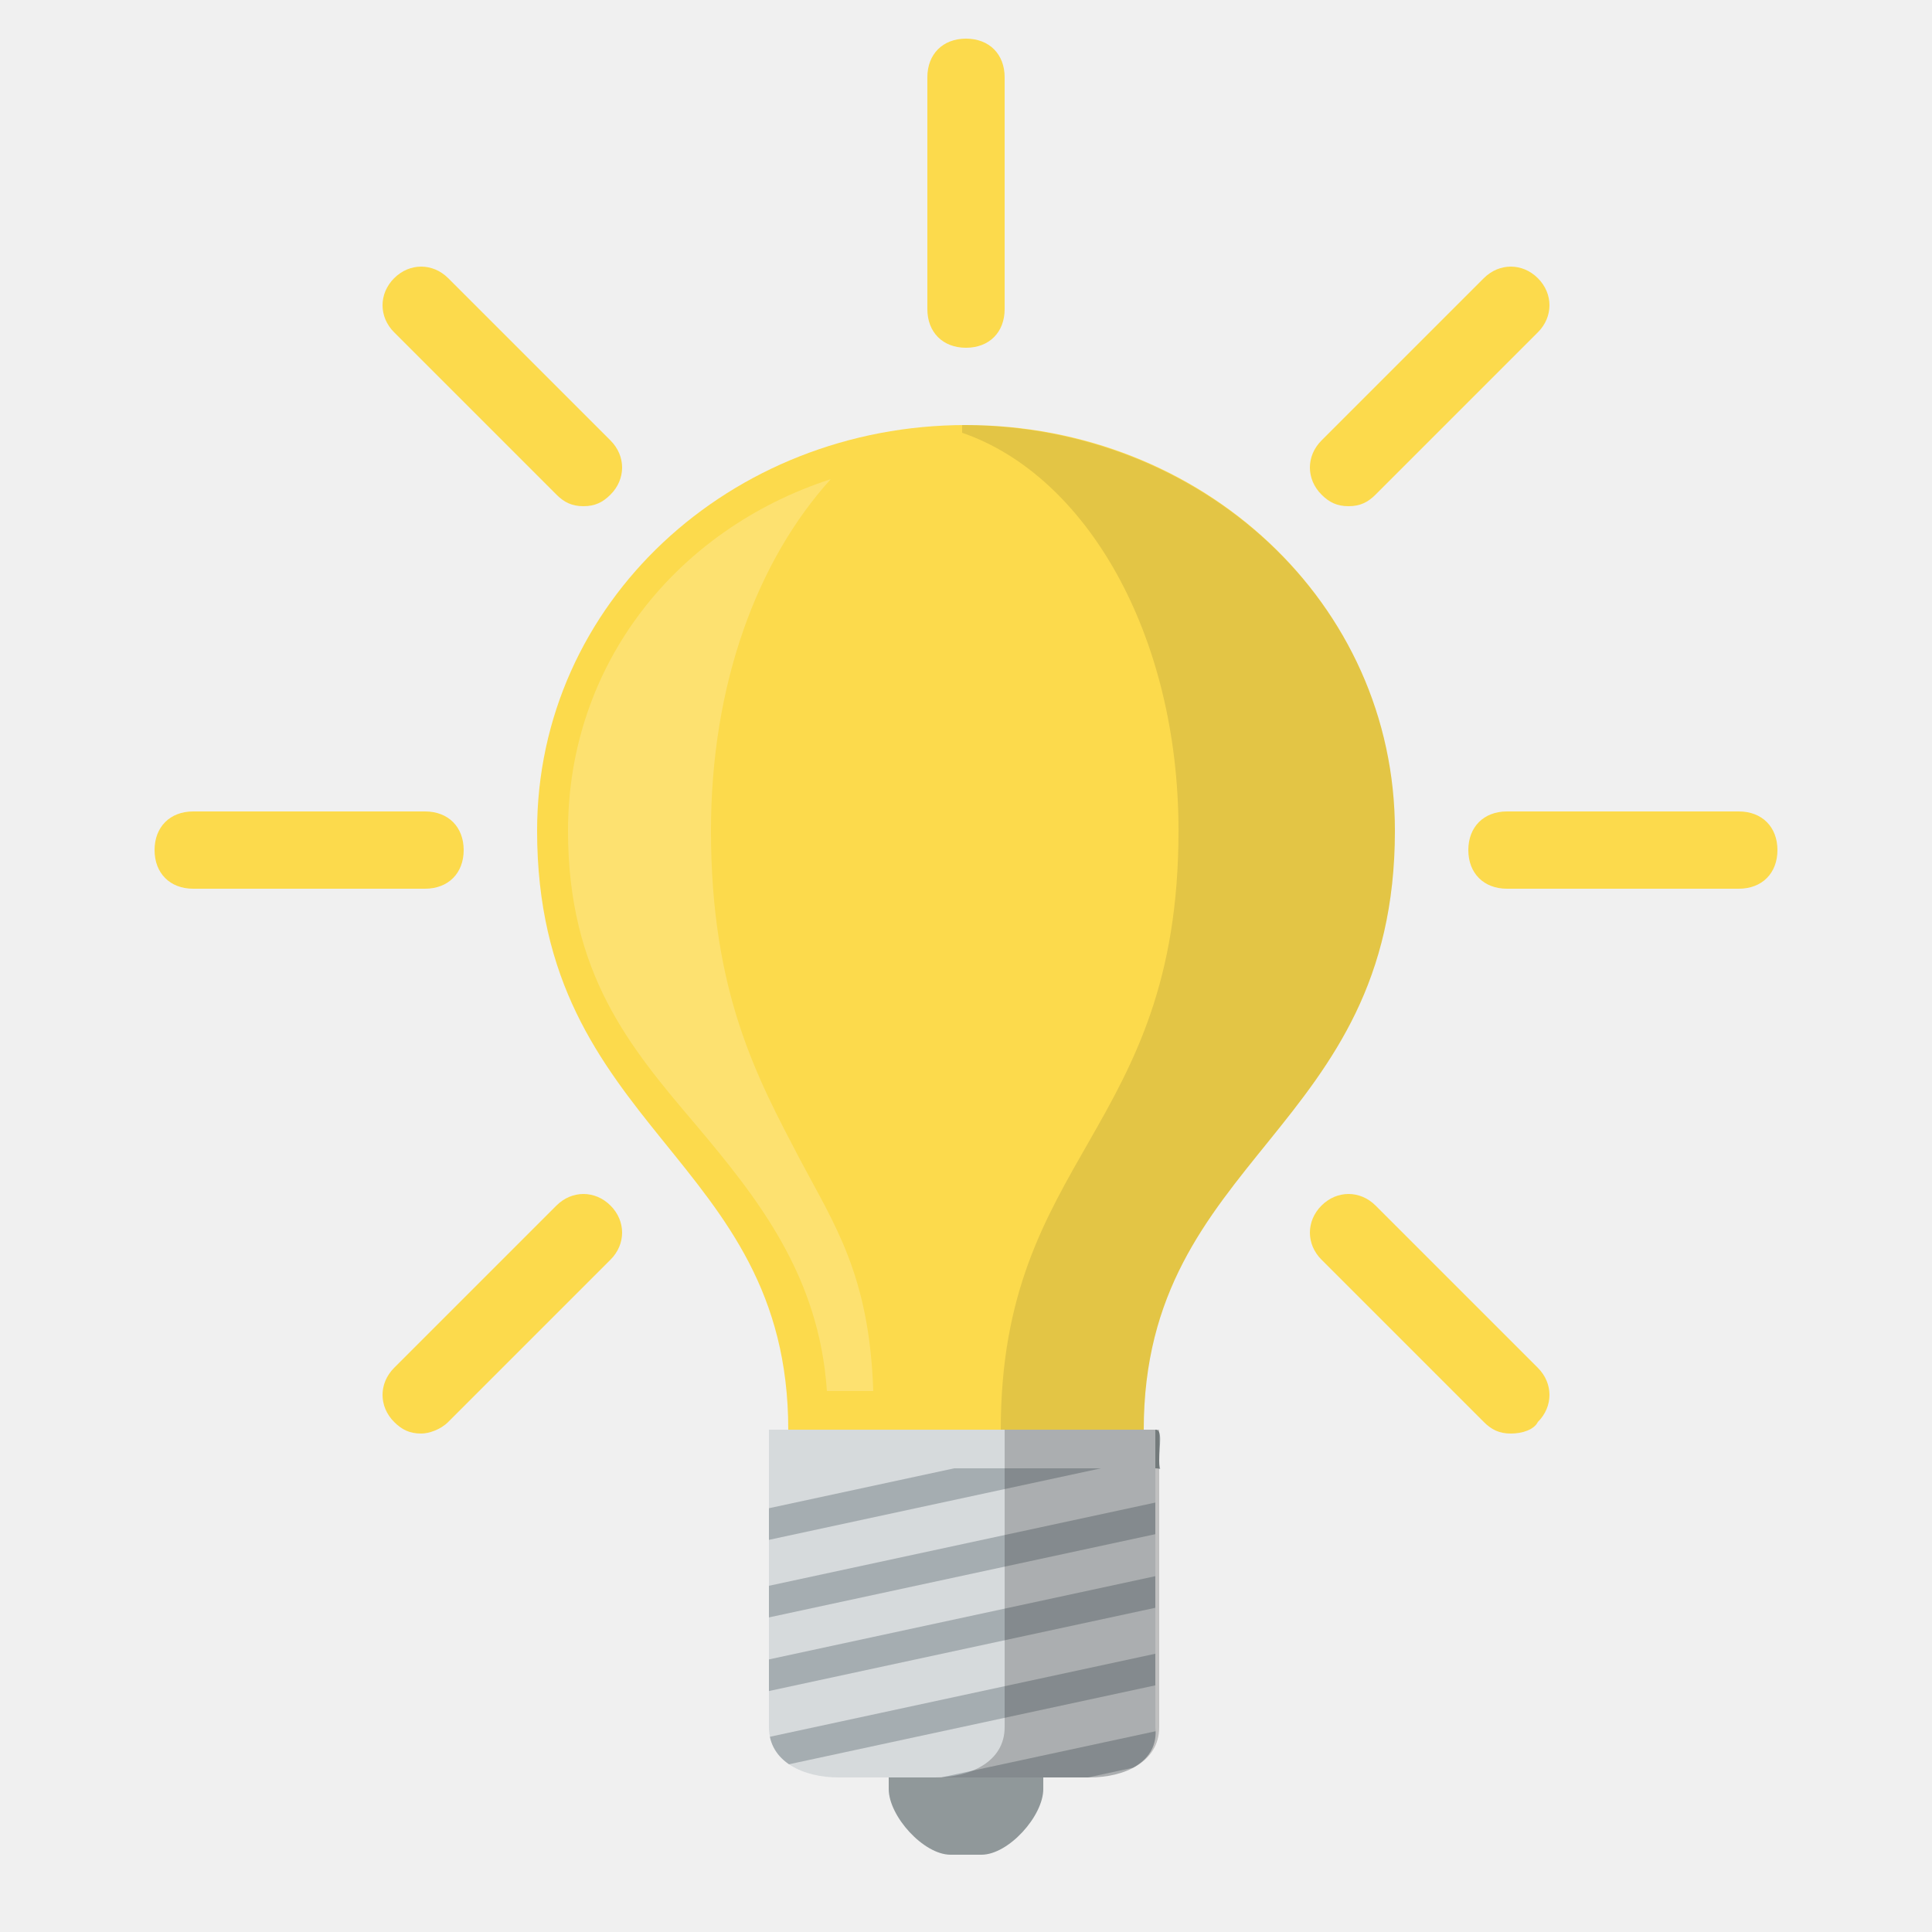
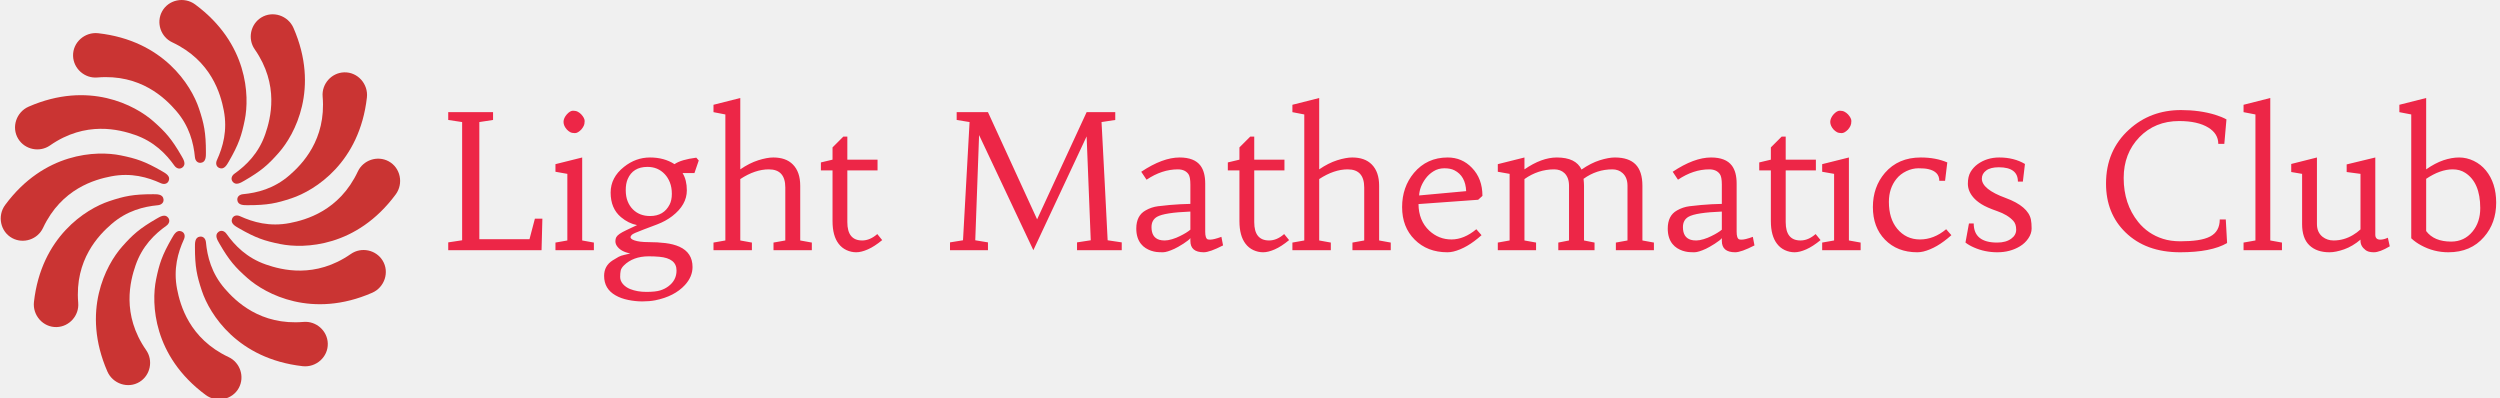
- <svg xmlns="http://www.w3.org/2000/svg" xmlns:xlink="http://www.w3.org/1999/xlink" enable-background="new 0 0 50 50" height="50px" id="Layer_1" version="1.1" viewBox="0 0 50 50" width="50px" xml:space="preserve">
-   <g>
-     <g>
-       <path d="M25,11c-6.1,0-11.1,4.6-11.1,10.5c0,7.8,6.5,8.4,6.5,15.5H25V11z" fill="#FCDA4C" />
-     </g>
-   </g>
-   <g>
-     <g>
-       <path d="M25,11c6.1,0,11.1,4.6,11.1,10.5c0,7.8-6.5,8.4-6.5,15.5H25V11z" fill="#FCDA4C" />
-     </g>
-   </g>
-   <g opacity="0.1">
-     <g>
-       <path d="M36.1,21.5c0,7.8-6.5,8.4-6.5,15.5h-3.7c0-7.1,4.6-7.7,4.6-15.5c0-5.1-2.4-9.2-5.6-10.3V11C31.1,11,36.1,15.6,36.1,21.5z" />
-     </g>
-   </g>
-   <g opacity="0.2">
-     <g>
-       <path d="M21.4,36c-0.2-3-1.8-5-3.4-6.9c-1.7-2-3.3-3.9-3.3-7.6c0-4.3,2.8-7.8,6.8-9.1c-1.9,2.1-3.1,5.3-3.1,9.1    c0,4.2,1.2,6.4,2.3,8.5c0.9,1.7,1.8,3,1.9,6H21.4z" fill="#FFFFFF" />
-     </g>
-   </g>
-   <g>
-     <g>
-       <path d="M29.9,38h-9.7c-0.2,0-0.1,0.1-0.1-0.2v0c0-0.3-0.1-0.8,0.1-0.8h9.7c0.2,0,0.1,0.4,0.1,0.8v0    C30,38.1,30.1,38,29.9,38z" fill="#90989A" />
-     </g>
-   </g>
-   <g>
-     <g>
-       <path d="M25.4,48h-0.8c-0.7,0-1.6-1-1.6-1.7V46h4v0.3C27,47,26.1,48,25.4,48z" fill="#90989A" />
-     </g>
-   </g>
-   <g>
-     <g>
-       <path d="M28.2,46h-6.5c-0.9,0-1.8-0.4-1.8-1.3V37h10v7.7C30,45.6,29.1,46,28.2,46z" fill="#D6DADC" />
-     </g>
-   </g>
-   <g opacity="0.4">
-     <defs>
-       <path d="M28.2,46h-6.5c-0.9,0-1.8-0.4-1.8-1.3V38h10v6.7C30,45.6,29.1,46,28.2,46z" id="SVGID_1_" opacity="0.4" />
-     </defs>
-     <clipPath id="SVGID_2_">
-       <use overflow="visible" xlink:href="#SVGID_1_" />
-     </clipPath>
-     <g clip-path="url(#SVGID_2_)">
-       <g>
-         <g>
-           <rect fill="#5D6A70" height="0.8" transform="matrix(-0.9776 0.2106 -0.2106 -0.9776 45.1962 103.0798)" width="38.6" x="-2.2" y="53.5" />
-         </g>
+ <svg xmlns="http://www.w3.org/2000/svg" version="1.1" width="2000" height="318" viewBox="0 0 2000 318">
+   <g transform="matrix(1,0,0,1,-1.212121,0.7657248)">
+     <svg viewBox="0 0 396 63" data-background-color="#ffffff" preserveAspectRatio="xMidYMid meet" height="318" width="2000">
+       <g id="tight-bounds" transform="matrix(1,0,0,1,0.24,-0.1517002)">
+         <svg viewBox="0 0 395.52 63.303" height="63.303" width="395.52">
+           <g>
+             <svg viewBox="0 0 481.927 77.133" height="63.303" width="395.52">
+               <g transform="matrix(1,0,0,1,86.40709,18.92478)">
+                 <svg viewBox="0 0 395.52 39.283" height="39.283" width="395.52">
+                   <g id="textblocktransform">
+                     <svg viewBox="0 0 395.52 39.283" height="39.283" width="395.52" id="textblock">
+                       <g>
+                         <svg viewBox="0 0 395.52 39.283" height="39.283" width="395.52">
+                           <g transform="matrix(1,0,0,1,0,0)">
+                             <svg width="395.52" viewBox="1.76 -40.6 546.38 54.27" height="39.283" data-palette-color="#ed2647">
+                               <path d="M1.76-36.82L13.72-36.82 13.72-34.74 10.06-34.18 10.06-2.93 23.44-2.93 24.88-8.4 26.88-8.4 26.66 0 1.76 0 1.76-2.08 5.47-2.64 5.47-34.18 1.76-34.74 1.76-36.82ZM37.5-24.73L37.5-2.59 40.62-2.03 40.62 0 30.37 0 30.37-2.03 33.54-2.59 33.54-20.36 30.37-20.92 30.37-22.95 37.5-24.73ZM33.41-32.19Q33.01-32.62 32.76-33.15 32.52-33.69 32.52-34.22 32.52-34.74 32.76-35.27 33.01-35.79 33.4-36.23L33.4-36.23Q34.3-37.21 35.04-37.21 35.79-37.21 36.31-36.94 36.84-36.67 37.25-36.23L37.25-36.23Q38.16-35.23 38.16-34.46 38.16-33.69 37.9-33.15 37.64-32.62 37.25-32.18L37.25-32.18Q36.33-31.23 35.56-31.23 34.79-31.23 34.3-31.49 33.81-31.76 33.41-32.19ZM67.45-20.58L64.28-20.58Q65.42-18.73 65.42-15.97L65.42-15.97Q65.42-12.08 61.52-9.08L61.52-9.08Q59.81-7.76 57.51-6.88L57.51-6.88 53.78-5.47Q51.09-4.47 50.74-4.09 50.39-3.71 50.39-3.48 50.39-3.25 50.63-3.03 50.87-2.81 51.44-2.61L51.44-2.61Q52.78-2.15 55.2-2.15 57.61-2.15 59.71-1.89 61.81-1.64 63.42-0.93L63.42-0.93Q66.94 0.66 66.94 4.49L66.94 4.49Q66.94 7.08 64.91 9.3L64.91 9.3Q62.1 12.35 56.95 13.38L56.95 13.38Q55.41 13.67 53.56 13.67 51.7 13.67 49.78 13.28 47.85 12.89 46.41 12.06L46.41 12.06Q43.35 10.33 43.35 6.86L43.35 6.86Q43.35 4.17 45.62 2.73L45.62 2.73 47.21 1.78Q47.87 1.44 48.69 1.27 49.51 1.1 50.34 0.88L50.34 0.88Q47.7 0.37 46.7-1.22L46.7-1.22Q46.36-1.78 46.36-2.4 46.36-3.03 46.6-3.47 46.85-3.91 47.48-4.35 48.12-4.79 49.24-5.32L49.24-5.32 52.14-6.69Q49.85-7.13 47.85-8.81L47.85-8.81Q45.09-11.13 45.09-15.36L45.09-15.36Q45.09-19.41 48.65-22.22L48.65-22.22Q51.8-24.73 55.59-24.73 59.37-24.73 62.13-22.95L62.13-22.95Q63.89-24.17 67.94-24.68L67.94-24.68 68.6-23.93 67.45-20.58ZM47.77 5.46Q47.63 6.13 47.63 7.15 47.63 8.18 48.38 9.05 49.14 9.91 50.31 10.38L50.31 10.38Q52.22 11.13 54.62 11.13 57.03 11.13 58.3 10.74 59.57 10.35 60.52 9.62L60.52 9.62Q62.67 8.01 62.67 5.42L62.67 5.42Q62.67 2.17 58.08 1.76L58.08 1.76Q56.73 1.64 55.27 1.64L55.27 1.64Q51.07 1.64 48.6 4.1L48.6 4.1Q47.92 4.79 47.77 5.46ZM49.63-18.95L49.63-18.95Q49.12-17.75 49.12-16.03 49.12-14.31 49.63-13.04 50.14-11.77 51.02-10.89L51.02-10.89Q52.8-9.11 55.61-9.11L55.61-9.11Q59.27-9.11 60.83-12.18L60.83-12.18Q61.42-13.33 61.42-15.03 61.42-16.72 60.91-18.04 60.4-19.36 59.52-20.29L59.52-20.29Q57.69-22.22 54.93-22.22L54.93-22.22Q51.02-22.22 49.63-18.95ZM87.3-21.56L87.3-21.56Q83.61-21.56 79.68-18.97L79.68-18.97 79.68-2.59 82.78-2.03 82.78 0 72.53 0 72.53-2.03 75.7-2.59 75.7-36.21 72.53-36.82 72.53-38.79 79.68-40.6 79.68-21.56Q82.12-23.24 84.48-23.99 86.83-24.73 88.49-24.73 90.15-24.73 91.47-24.27 92.79-23.8 93.72-22.85L93.72-22.85Q95.67-20.87 95.67-17.19L95.67-17.19 95.67-2.59 98.77-2.03 98.77 0 88.54 0 88.54-2.03 91.69-2.59 91.69-16.72Q91.69-21.56 87.3-21.56ZM108.24-21.29L108.24-7.47Q108.24-2.59 112.2-2.59L112.2-2.59Q114.27-2.59 116.23-4.3L116.23-4.3 117.54-2.69Q115.47-0.98 113.71-0.21 111.95 0.56 110.61 0.56 109.27 0.56 108.01-0.02 106.75-0.61 105.92-1.71L105.92-1.71Q104.29-3.83 104.29-7.74L104.29-7.74 104.29-21.29 101.19-21.29 101.19-23.41 104.29-24.15 104.29-27.42 107.17-30.3 108.24-30.3 108.24-24.15 116.3-24.15 116.3-21.29 108.24-21.29ZM157.87 0L143.39-30.71Q143.39-30.71 142.37-2.64L142.37-2.64 145.76-2.08 145.76 0 135.63 0 135.63-2.08 139.1-2.64 140.85-34.18 137.41-34.74 137.41-36.82 145.76-36.82 158.87-8.23 172.08-36.82 179.72-36.82 179.72-34.74 176.06-34.18Q176.45-26.22 176.89-18.33 177.33-10.45 177.69-2.64L177.69-2.64 181.45-2.08 181.45 0 169.52 0 169.52-2.08 173.18-2.64 172.08-30.35 157.87 0ZM208.04-3.56L208.48-1.27Q204.91 0.56 203.33 0.56L203.33 0.56Q199.76 0.56 199.76-2.47L199.76-2.47 199.76-3.22Q199.42-2.71 197.9-1.73 196.37-0.76 195.51-0.37L195.51-0.37Q193.49 0.56 192.44 0.56 191.39 0.56 190.71 0.48 190.02 0.39 189.29 0.15 188.56-0.1 187.85-0.54 187.14-0.98 186.58-1.68L186.58-1.68Q185.33-3.25 185.33-5.76L185.33-5.76Q185.33-9.23 187.8-10.6L187.8-10.6Q189.36-11.5 191.11-11.72 192.85-11.94 194.29-12.06L194.29-12.06Q197.03-12.3 199.76-12.35L199.76-12.35 199.76-17.48Q199.76-19.6 199.23-20.31L199.23-20.31Q198.32-21.56 196.42-21.56L196.42-21.56Q192.17-21.56 188.07-18.8L188.07-18.8 186.65-20.92Q192.37-24.73 196.88-24.73L196.88-24.73Q200.81-24.73 202.45-22.56L202.45-22.56Q203.72-20.87 203.72-17.77L203.72-17.77 203.72-4.93Q203.72-3.13 204.4-2.88L204.4-2.88Q204.65-2.81 205.04-2.81L205.04-2.81Q206.01-2.81 208.04-3.56L208.04-3.56ZM199.76-5.47L199.76-10.3Q192.83-10.03 190.88-8.91L190.88-8.91Q189.39-8.06 189.39-6.15L189.39-6.15Q189.39-3.39 191.51-2.76L191.51-2.76Q192.1-2.59 192.94-2.59 193.78-2.59 194.9-2.93 196.03-3.27 196.98-3.76L196.98-3.76Q198.79-4.64 199.76-5.47L199.76-5.47ZM216.8-21.29L216.8-7.47Q216.8-2.59 220.76-2.59L220.76-2.59Q222.83-2.59 224.78-4.3L224.78-4.3 226.1-2.69Q224.03-0.98 222.27-0.21 220.51 0.56 219.17 0.56 217.83 0.56 216.57-0.02 215.31-0.61 214.48-1.71L214.48-1.71Q212.85-3.83 212.85-7.74L212.85-7.74 212.85-21.29 209.75-21.29 209.75-23.41 212.85-24.15 212.85-27.42 215.73-30.3 216.8-30.3 216.8-24.15 224.86-24.15 224.86-21.29 216.8-21.29ZM241.75-21.56L241.75-21.56Q238.06-21.56 234.13-18.97L234.13-18.97 234.13-2.59 237.23-2.03 237.23 0 226.98 0 226.98-2.03 230.15-2.59 230.15-36.21 226.98-36.82 226.98-38.79 234.13-40.6 234.13-21.56Q236.57-23.24 238.93-23.99 241.29-24.73 242.95-24.73 244.61-24.73 245.92-24.27 247.24-23.8 248.17-22.85L248.17-22.85Q250.12-20.87 250.12-17.19L250.12-17.19 250.12-2.59 253.22-2.03 253.22 0 243 0 243-2.03 246.14-2.59 246.14-16.72Q246.14-21.56 241.75-21.56ZM276.05-5.59L276.05-5.59 277.44-4Q273.56-0.51 269.92 0.37L269.92 0.37Q269.12 0.56 268.33 0.56L268.33 0.56Q262.96 0.56 259.59-2.83L259.59-2.83Q256.25-6.15 256.25-11.5L256.25-11.5Q256.25-16.82 259.4-20.61L259.4-20.61Q262.87-24.73 268.41-24.73L268.41-24.73Q272.24-24.73 274.88-21.97L274.88-21.97Q277.68-19.09 277.68-14.48L277.68-14.48 276.54-13.45 260.62-12.3Q260.67-7.86 263.5-5.2L263.5-5.2Q266.04-2.86 269.41-2.86 272.78-2.86 276.05-5.59ZM260.79-14.6L260.79-14.6 273.34-15.75Q273.17-19.8 270.21-21.31L270.21-21.31Q269.16-21.85 267.53-21.85 265.89-21.85 264.61-21.04 263.33-20.24 262.5-19.09L262.5-19.09Q260.91-16.92 260.79-14.6ZM296.82-21.56L296.82-21.56Q292.55-21.56 288.89-18.97L288.89-18.97 288.89-2.59 291.99-2.03 291.99 0 281.78 0 281.78-2.03 284.93-2.59 284.93-20.36 281.78-20.92 281.78-22.95 288.89-24.73 288.89-21.56Q293.48-24.73 297.53-24.73L297.53-24.73Q302.61-24.73 304.12-21.51L304.12-21.51Q306.61-23.24 308.98-23.99 311.35-24.73 313.01-24.73L313.01-24.73Q316.72-24.73 318.54-22.88 320.36-21.02 320.36-17.19L320.36-17.19 320.36-2.59 323.43-2.03 323.43 0 313.28 0 313.28-2.03 316.38-2.59 316.38-17.19Q316.38-19.38 315.08-20.56L315.08-20.56Q313.99-21.56 312.35-21.56L312.35-21.56Q308.15-21.56 304.66-19.04L304.66-19.04Q304.78-17.82 304.78-17.19L304.78-17.19 304.78-2.59 307.59-2.03 307.59 0 297.92 0 297.92-2.03 300.78-2.59 300.78-17.19Q300.78-19.38 299.56-20.56L299.56-20.56Q298.51-21.56 296.82-21.56ZM349.82-3.56L350.26-1.27Q346.7 0.56 345.11 0.56L345.11 0.56Q341.55 0.56 341.55-2.47L341.55-2.47 341.55-3.22Q341.21-2.71 339.68-1.73 338.15-0.76 337.3-0.37L337.3-0.37Q335.27 0.56 334.22 0.56 333.17 0.56 332.49 0.48 331.81 0.39 331.07 0.15 330.34-0.1 329.63-0.54 328.93-0.98 328.36-1.68L328.36-1.68Q327.12-3.25 327.12-5.76L327.12-5.76Q327.12-9.23 329.58-10.6L329.58-10.6Q331.15-11.5 332.89-11.72 334.64-11.94 336.08-12.06L336.08-12.06Q338.81-12.3 341.55-12.35L341.55-12.35 341.55-17.48Q341.55-19.6 341.01-20.31L341.01-20.31Q340.11-21.56 338.2-21.56L338.2-21.56Q333.95-21.56 329.85-18.8L329.85-18.8 328.44-20.92Q334.15-24.73 338.67-24.73L338.67-24.73Q342.6-24.73 344.23-22.56L344.23-22.56Q345.5-20.87 345.5-17.77L345.5-17.77 345.5-4.93Q345.5-3.13 346.19-2.88L346.19-2.88Q346.43-2.81 346.82-2.81L346.82-2.81Q347.8-2.81 349.82-3.56L349.82-3.56ZM341.55-5.47L341.55-10.3Q334.61-10.03 332.66-8.91L332.66-8.91Q331.17-8.06 331.17-6.15L331.17-6.15Q331.17-3.39 333.3-2.76L333.3-2.76Q333.88-2.59 334.72-2.59 335.57-2.59 336.69-2.93 337.81-3.27 338.76-3.76L338.76-3.76Q340.57-4.64 341.55-5.47L341.55-5.47ZM358.59-21.29L358.59-7.47Q358.59-2.59 362.54-2.59L362.54-2.59Q364.62-2.59 366.57-4.3L366.57-4.3 367.89-2.69Q365.81-0.98 364.05-0.21 362.3 0.56 360.95 0.56 359.61 0.56 358.35-0.02 357.1-0.61 356.27-1.71L356.27-1.71Q354.63-3.83 354.63-7.74L354.63-7.74 354.63-21.29 351.53-21.29 351.53-23.41 354.63-24.15 354.63-27.42 357.51-30.3 358.59-30.3 358.59-24.15 366.64-24.15 366.64-21.29 358.59-21.29ZM375.45-24.73L375.45-2.59 378.58-2.03 378.58 0 368.32 0 368.32-2.03 371.5-2.59 371.5-20.36 368.32-20.92 368.32-22.95 375.45-24.73ZM371.36-32.19Q370.96-32.62 370.72-33.15 370.47-33.69 370.47-34.22 370.47-34.74 370.72-35.27 370.96-35.79 371.35-36.23L371.35-36.23Q372.26-37.21 373-37.21 373.74-37.21 374.27-36.94 374.79-36.67 375.21-36.23L375.21-36.23Q376.11-35.23 376.11-34.46 376.11-33.69 375.86-33.15 375.6-32.62 375.21-32.18L375.21-32.18Q374.28-31.23 373.51-31.23 372.74-31.23 372.26-31.49 371.77-31.76 371.36-32.19ZM401.4-5.59L401.4-5.59 402.79-4Q398.91-0.51 395.28 0.37L395.28 0.37Q394.47 0.56 393.69 0.56L393.69 0.56Q388.34 0.56 385.05-2.83L385.05-2.83Q381.85-6.13 381.85-11.5L381.85-11.5Q381.85-16.87 385.05-20.61L385.05-20.61Q388.61-24.73 394.62-24.73L394.62-24.73Q398.62-24.73 401.7-23.41L401.7-23.41 401.11-18.51 399.57-18.51Q399.57-20.97 396.62-21.63L396.62-21.63Q395.69-21.85 394.03-21.85 392.37-21.85 390.77-21.08 389.17-20.31 388.15-19.04L388.15-19.04Q386.12-16.53 386.12-12.89L386.12-12.89Q386.12-8.42 388.32-5.74L388.32-5.74Q390.69-2.86 394.41-2.86 398.13-2.86 401.4-5.59ZM407.48-7.13L408.75-7.13Q408.75-2.03 415-2.03L415-2.03Q417.37-2.03 418.78-3.08L418.78-3.08Q420.08-4.03 420.08-5.47L420.08-5.47Q420.08-6.98 419.32-7.81L419.32-7.81Q417.83-9.45 415.01-10.42 412.19-11.4 410.79-12.29 409.38-13.18 408.58-14.16L408.58-14.16Q407.19-15.82 407.19-17.74 407.19-19.65 407.91-20.87 408.63-22.09 409.8-22.95L409.8-22.95Q412.29-24.73 415.56-24.73L415.56-24.73Q419.49-24.73 422.42-23L422.42-23 421.86-18.29 420.54-18.29Q420.54-22.12 415.44-22.12L415.44-22.12Q413.22-22.12 412.07-21.25 410.92-20.39 410.92-19.09L410.92-19.09Q410.92-16.24 417.29-13.92L417.29-13.92Q423.25-11.72 424.01-8.18L424.01-8.18Q424.2-7.18 424.2-5.8 424.2-4.42 423.31-3.13 422.42-1.83 421.08-1.03L421.08-1.03Q418.47 0.56 415.05 0.56L415.05 0.56Q411.7 0.56 408.8-0.73L408.8-0.73Q407.5-1.29 406.55-2.03L406.55-2.03 407.48-7.13ZM464.07-37.38L464.07-37.38Q469.02-37.38 473.15-36.13L473.15-36.13Q474.96-35.57 476.18-34.89L476.18-34.89 475.61-28.37 474-28.37Q474-31.08 471.34-32.71L471.34-32.71Q468.51-34.45 463.55-34.45L463.55-34.45Q457.13-34.45 452.93-30.13L452.93-30.13Q448.76-25.78 448.76-19.26L448.76-19.26Q448.76-12.35 452.62-7.54L452.62-7.54Q455.23-4.3 459.23-3.03L459.23-3.03Q461.28-2.37 463.9-2.37 466.51-2.37 468.53-2.67 470.56-2.98 471.85-3.66L471.85-3.66Q474.39-5 474.39-8.2L474.39-8.2 476-8.2 476.35-1.9Q472.1 0.56 463.82 0.56L463.82 0.56Q454.69 0.56 449.25-4.74L449.25-4.74Q444.05-9.79 444.05-17.77L444.05-17.77Q444.05-26.61 450.2-32.18L450.2-32.18Q455.89-37.38 464.07-37.38ZM487.87-40.6L487.87-2.59 490.99-2.03 490.99 0 480.74 0 480.74-2.03 483.91-2.59 483.91-36.21 480.74-36.82 480.74-38.79 487.87-40.6ZM519.24-3.32L519.75-1.03Q517.09 0.56 515.5 0.56L515.5 0.56Q513.99 0.56 513.26-0.05L513.26-0.05Q511.94-1.07 511.94-2.47L511.94-2.47 511.94-2.81Q509.84-1.03 507.59-0.23 505.35 0.56 503.66 0.56L503.66 0.56Q500.24 0.56 498.3-1.31 496.36-3.17 496.36-6.96L496.36-6.96 496.36-20.36 493.46-20.85 493.46-23 500.32-24.73 500.32-6.96Q500.32-4.76 501.83-3.56L501.83-3.56Q503.08-2.59 504.76-2.59L504.76-2.59Q507.52-2.59 509.94-4.05L509.94-4.05Q511.03-4.69 511.94-5.54L511.94-5.54 511.94-20.36 508.25-20.85 508.25-22.88 515.89-24.73 515.89-4.13Q515.89-2.81 517.21-2.81L517.21-2.81Q518.14-2.81 519.24-3.32L519.24-3.32ZM525.48-3.17L525.48-36.21 522.31-36.82 522.31-38.79 529.46-40.6 529.46-21.56Q531.86-23.24 534.07-23.99 536.28-24.73 538.27-24.73 540.26-24.73 542.16-23.82 544.06-22.9 545.38-21.29L545.38-21.29Q548.14-17.92 548.14-12.67L548.14-12.67Q548.14-7.23 544.89-3.52L544.89-3.52Q541.38 0.56 535.37 0.56L535.37 0.56Q531.51 0.56 528.12-1.29L528.12-1.29Q526.61-2.1 525.48-3.17L525.48-3.17ZM536.52-21.56L536.52-21.56Q533.22-21.56 529.46-19.04L529.46-19.04 529.46-5.1Q531.56-2.29 536.13-2.29L536.13-2.29Q539.64-2.29 541.84-4.98L541.84-4.98Q543.89-7.47 543.89-11.21L543.89-11.21Q543.89-18.09 539.86-20.65L539.86-20.65Q538.47-21.56 536.52-21.56Z" opacity="1" transform="matrix(1,0,0,1,0,0)" fill="#ed2647" class="undefined-text-0" data-fill-palette-color="primary" id="text-0" />
+                             </svg>
+                           </g>
+                         </svg>
+                       </g>
+                     </svg>
+                   </g>
+                 </svg>
+               </g>
+               <g>
+                 <svg viewBox="0 0 77.133 77.133" height="77.133" width="77.133">
+                   <g>
+                     <svg version="1.1" x="0" y="0" viewBox="7.735 7.735 84.531 84.53" enable-background="new 0 0 100 100" xml:space="preserve" height="77.133" width="77.133" class="icon-icon-0" data-fill-palette-color="accent" id="icon-0">
+                       <g fill="#ca3433" data-fill-palette-color="accent">
+                         <g fill="#ca3433" data-fill-palette-color="accent">
+                           <g fill="#ca3433" data-fill-palette-color="accent">
+                             <path d="M28.368 14.767C42.162 16.327 48.04 25.762 49.69 30.695c1.07 3.198 1.472 5.094 1.472 9.275 0 0.817 0.044 2.076-1.054 2.216-0.77 0.099-1.209-0.509-1.273-1.182-0.289-3.026-1.159-6.569-4.008-9.85-2.253-2.594-7.472-7.802-16.652-7.021-2.669 0.228-5.052-1.868-5.129-4.564C22.964 16.703 25.531 14.446 28.368 14.767z" fill="#ca3433" data-fill-palette-color="accent" />
+                             <path d="M71.633 85.232c-13.794-1.561-19.671-10.995-21.322-15.929-1.07-3.198-1.472-5.094-1.472-9.275 0-0.817-0.044-2.076 1.054-2.216 0.77-0.099 1.209 0.509 1.273 1.182 0.289 3.026 1.159 6.569 4.008 9.85 2.253 2.594 7.472 7.802 16.652 7.021 2.669-0.228 5.052 1.868 5.129 4.564C77.037 83.296 74.47 85.553 71.633 85.232z" fill="#ca3433" data-fill-palette-color="accent" />
+                           </g>
+                           <g fill="#ca3433" data-fill-palette-color="accent">
+                             <path d="M14.768 71.633c1.56-13.794 10.995-19.672 15.928-21.322 3.198-1.07 5.094-1.472 9.276-1.472 0.817 0 2.076-0.045 2.216 1.054 0.098 0.77-0.509 1.209-1.182 1.273-3.026 0.288-6.569 1.159-9.849 4.008-2.594 2.254-7.802 7.473-7.021 16.652 0.228 2.669-1.868 5.052-4.564 5.129C16.704 77.036 14.447 74.47 14.768 71.633z" fill="#ca3433" data-fill-palette-color="accent" />
+                             <path d="M85.233 28.367c-1.56 13.794-10.995 19.672-15.928 21.322-3.198 1.07-5.094 1.472-9.276 1.472-0.817 0-2.076 0.045-2.216-1.054-0.098-0.77 0.509-1.209 1.182-1.273 3.026-0.288 6.569-1.159 9.849-4.008 2.594-2.254 7.802-7.473 7.021-16.652-0.228-2.669 1.868-5.052 4.564-5.129C83.297 22.964 85.554 25.53 85.233 28.367z" fill="#ca3433" data-fill-palette-color="accent" />
+                           </g>
+                         </g>
+                         <g fill="#ca3433" data-fill-palette-color="accent">
+                           <g fill="#ca3433" data-fill-palette-color="accent">
+                             <path d="M13.65 30.304c12.726-5.546 22.533-0.314 26.43 3.133 2.526 2.234 3.821 3.676 5.912 7.297 0.409 0.708 1.077 1.775 0.195 2.446-0.617 0.47-1.302 0.164-1.693-0.387-1.763-2.477-4.289-5.109-8.396-6.525-3.249-1.12-10.373-3.021-17.931 2.246-2.198 1.531-5.309 0.907-6.724-1.389C9.938 34.682 11.033 31.444 13.65 30.304z" fill="#ca3433" data-fill-palette-color="accent" />
+                             <path d="M86.351 69.695c-12.726 5.546-22.533 0.314-26.43-3.133-2.526-2.234-3.821-3.676-5.912-7.297-0.409-0.708-1.077-1.775-0.196-2.446 0.618-0.47 1.302-0.164 1.694 0.387 1.763 2.477 4.289 5.109 8.396 6.525 3.249 1.12 10.373 3.021 17.931-2.245 2.198-1.532 5.309-0.908 6.724 1.388C90.063 65.317 88.968 68.555 86.351 69.695z" fill="#ca3433" data-fill-palette-color="accent" />
+                           </g>
+                           <g fill="#ca3433" data-fill-palette-color="accent">
+                             <path d="M30.304 86.351c-5.546-12.726-0.314-22.533 3.133-26.43 2.235-2.525 3.676-3.821 7.298-5.912 0.708-0.409 1.775-1.076 2.445-0.195 0.47 0.617 0.164 1.302-0.387 1.693-2.477 1.764-5.109 4.289-6.525 8.396-1.12 3.248-3.021 10.372 2.246 17.931 1.531 2.198 0.908 5.31-1.389 6.725C34.683 90.062 31.445 88.968 30.304 86.351z" fill="#ca3433" data-fill-palette-color="accent" />
+                             <path d="M69.696 13.649c5.546 12.726 0.314 22.533-3.133 26.43-2.234 2.526-3.675 3.821-7.297 5.913-0.708 0.408-1.775 1.076-2.446 0.195-0.47-0.618-0.163-1.303 0.388-1.694 2.477-1.763 5.109-4.288 6.525-8.396 1.12-3.249 3.021-10.372-2.246-17.932-1.532-2.198-0.908-5.309 1.388-6.724C65.318 9.938 68.556 11.032 69.696 13.649z" fill="#ca3433" data-fill-palette-color="accent" />
+                           </g>
+                         </g>
+                         <g fill="#ca3433" data-fill-palette-color="accent">
+                           <g fill="#ca3433" data-fill-palette-color="accent">
+                             <path d="M8.671 51.118c8.248-11.166 19.357-11.539 24.456-10.502 3.305 0.672 5.147 1.272 8.769 3.363 0.708 0.408 1.82 0.999 1.392 2.021-0.299 0.716-1.045 0.793-1.66 0.512-2.765-1.263-6.269-2.28-10.533-1.453-3.374 0.654-10.494 2.57-14.406 10.911-1.138 2.425-4.144 3.44-6.518 2.159C7.646 56.766 6.976 53.414 8.671 51.118z" fill="#ca3433" data-fill-palette-color="accent" />
+                             <path d="M91.329 48.882C83.081 60.047 71.971 60.42 66.874 59.383c-3.305-0.672-5.147-1.272-8.769-3.363-0.708-0.408-1.82-0.999-1.393-2.021 0.3-0.716 1.046-0.793 1.66-0.512 2.766 1.264 6.269 2.28 10.534 1.453 3.373-0.654 10.493-2.569 14.406-10.91 1.138-2.426 4.144-3.441 6.517-2.16C92.354 43.233 93.025 46.585 91.329 48.882z" fill="#ca3433" data-fill-palette-color="accent" />
+                           </g>
+                           <g fill="#ca3433" data-fill-palette-color="accent">
+                             <path d="M51.119 91.329C39.953 83.081 39.58 71.972 40.617 66.874c0.673-3.305 1.272-5.147 3.364-8.77 0.409-0.708 1-1.819 2.02-1.392 0.716 0.3 0.793 1.045 0.512 1.66-1.263 2.765-2.28 6.269-1.453 10.533 0.654 3.374 2.57 10.493 10.911 14.406 2.425 1.138 3.44 4.144 2.159 6.518C56.766 92.354 53.415 93.025 51.119 91.329z" fill="#ca3433" data-fill-palette-color="accent" />
+                             <path d="M48.882 8.672c11.166 8.247 11.538 19.356 10.501 24.455-0.672 3.305-1.271 5.147-3.362 8.77-0.409 0.707-1 1.819-2.021 1.392-0.716-0.3-0.792-1.046-0.511-1.661 1.263-2.765 2.28-6.268 1.453-10.533-0.655-3.373-2.57-10.492-10.911-14.406-2.426-1.137-3.44-4.144-2.159-6.517C43.234 7.646 46.585 6.976 48.882 8.672z" fill="#ca3433" data-fill-palette-color="accent" />
+                           </g>
+                         </g>
+                       </g>
+                     </svg>
+                   </g>
+                 </svg>
+               </g>
+             </svg>
+           </g>
+           <defs />
+         </svg>
+         <rect width="395.52" height="63.303" fill="none" stroke="none" visibility="hidden" />
      </g>
-       <g>
-         <g>
-           <rect fill="#5D6A70" height="0.8" transform="matrix(-0.9776 0.2106 -0.2106 -0.9776 47.6638 98.188)" width="38.6" x="-0.7" y="51.2" />
-         </g>
-       </g>
-       <g>
-         <g>
-           <rect fill="#5D6A70" height="0.8" transform="matrix(-0.9776 0.2106 -0.2106 -0.9776 50.1313 93.2963)" width="38.6" x="0.8" y="48.9" />
-         </g>
-       </g>
-       <g>
-         <g>
-           <rect fill="#5D6A70" height="0.8" transform="matrix(-0.9776 0.2106 -0.2106 -0.9776 52.5988 88.4045)" width="38.6" x="2.3" y="46.6" />
-         </g>
-       </g>
-       <g>
-         <g>
-           <rect fill="#5D6A70" height="0.8" transform="matrix(-0.9776 0.2106 -0.2106 -0.9776 55.0664 83.5128)" width="38.6" x="3.8" y="44.3" />
-         </g>
-       </g>
-       <g>
-         <g>
-           <rect fill="#5D6A70" height="0.8" transform="matrix(-0.9776 0.2106 -0.2106 -0.9776 57.5339 78.621)" width="38.6" x="5.3" y="42" />
-         </g>
-       </g>
-       <g>
-         <g>
-           <rect fill="#5D6A70" height="0.8" transform="matrix(-0.9776 0.2106 -0.2106 -0.9776 60.0014 73.7293)" width="38.6" x="6.8" y="39.6" />
-         </g>
-       </g>
-       <g>
-         <g>
-           <rect fill="#5D6A70" height="0.8" transform="matrix(-0.9776 0.2106 -0.2106 -0.9776 62.469 68.8375)" width="38.6" x="8.3" y="37.3" />
-         </g>
-       </g>
-       <g>
-         <g>
-           <rect fill="#5D6A70" height="0.8" transform="matrix(-0.9776 0.2106 -0.2106 -0.9776 64.9365 63.9458)" width="38.6" x="9.8" y="35" />
-         </g>
-       </g>
-       <g>
-         <g>
-           <rect fill="#5D6A70" height="0.8" transform="matrix(-0.9776 0.2106 -0.2106 -0.9776 67.4041 59.054)" width="38.6" x="11.3" y="32.7" />
-         </g>
-       </g>
-       <g>
-         <g>
-           <rect fill="#5D6A70" height="0.8" transform="matrix(-0.9776 0.2106 -0.2106 -0.9776 69.8716 54.1623)" width="38.6" x="12.8" y="30.4" />
-         </g>
-       </g>
-       <g>
-         <g>
-           <rect fill="#5D6A70" height="38.6" transform="matrix(-0.2106 -0.9776 0.9776 -0.2106 12.7624 67.2788)" width="0.8" x="33.1" y="9.2" />
-         </g>
-       </g>
-     </g>
-   </g>
-   <g opacity="0.2">
-     <g>
-       <path d="M30,37v7.7c0,0.9-0.9,1.3-1.8,1.3h-4c0.9,0,1.8-0.4,1.8-1.3V37H30z" />
-     </g>
-   </g>
-   <g>
-     <g>
-       <g>
-         <path d="M25,9c-0.6,0-1-0.4-1-1V2c0-0.6,0.4-1,1-1s1,0.4,1,1v6C26,8.6,25.6,9,25,9z" fill="#FCDA4C" />
-       </g>
-     </g>
-     <g>
-       <g>
-         <path d="M34.9,13.1c-0.3,0-0.5-0.1-0.7-0.3c-0.4-0.4-0.4-1,0-1.4l4.2-4.2c0.4-0.4,1-0.4,1.4,0s0.4,1,0,1.4     l-4.2,4.2C35.4,13,35.2,13.1,34.9,13.1z" fill="#FCDA4C" />
-       </g>
-     </g>
-     <g>
-       <g>
-         <path d="M45,23h-6c-0.6,0-1-0.4-1-1s0.4-1,1-1h6c0.6,0,1,0.4,1,1S45.6,23,45,23z" fill="#FCDA4C" />
-       </g>
-     </g>
-     <g>
-       <g>
-         <path d="M39.1,37.1c-0.3,0-0.5-0.1-0.7-0.3l-4.2-4.2c-0.4-0.4-0.4-1,0-1.4s1-0.4,1.4,0l4.2,4.2     c0.4,0.4,0.4,1,0,1.4C39.7,37,39.4,37.1,39.1,37.1z" fill="#FCDA4C" />
-       </g>
-     </g>
-     <g>
-       <g>
-         <path d="M10.9,37.1c-0.3,0-0.5-0.1-0.7-0.3c-0.4-0.4-0.4-1,0-1.4l4.2-4.2c0.4-0.4,1-0.4,1.4,0s0.4,1,0,1.4     l-4.2,4.2C11.4,37,11.1,37.1,10.9,37.1z" fill="#FCDA4C" />
-       </g>
-     </g>
-     <g>
-       <g>
-         <path d="M11,23H5c-0.6,0-1-0.4-1-1s0.4-1,1-1h6c0.6,0,1,0.4,1,1S11.6,23,11,23z" fill="#FCDA4C" />
-       </g>
-     </g>
-     <g>
-       <g>
-         <path d="M15.1,13.1c-0.3,0-0.5-0.1-0.7-0.3l-4.2-4.2c-0.4-0.4-0.4-1,0-1.4s1-0.4,1.4,0l4.2,4.2     c0.4,0.4,0.4,1,0,1.4C15.6,13,15.4,13.1,15.1,13.1z" fill="#FCDA4C" />
-       </g>
-     </g>
+     </svg>
  </g>
</svg>
